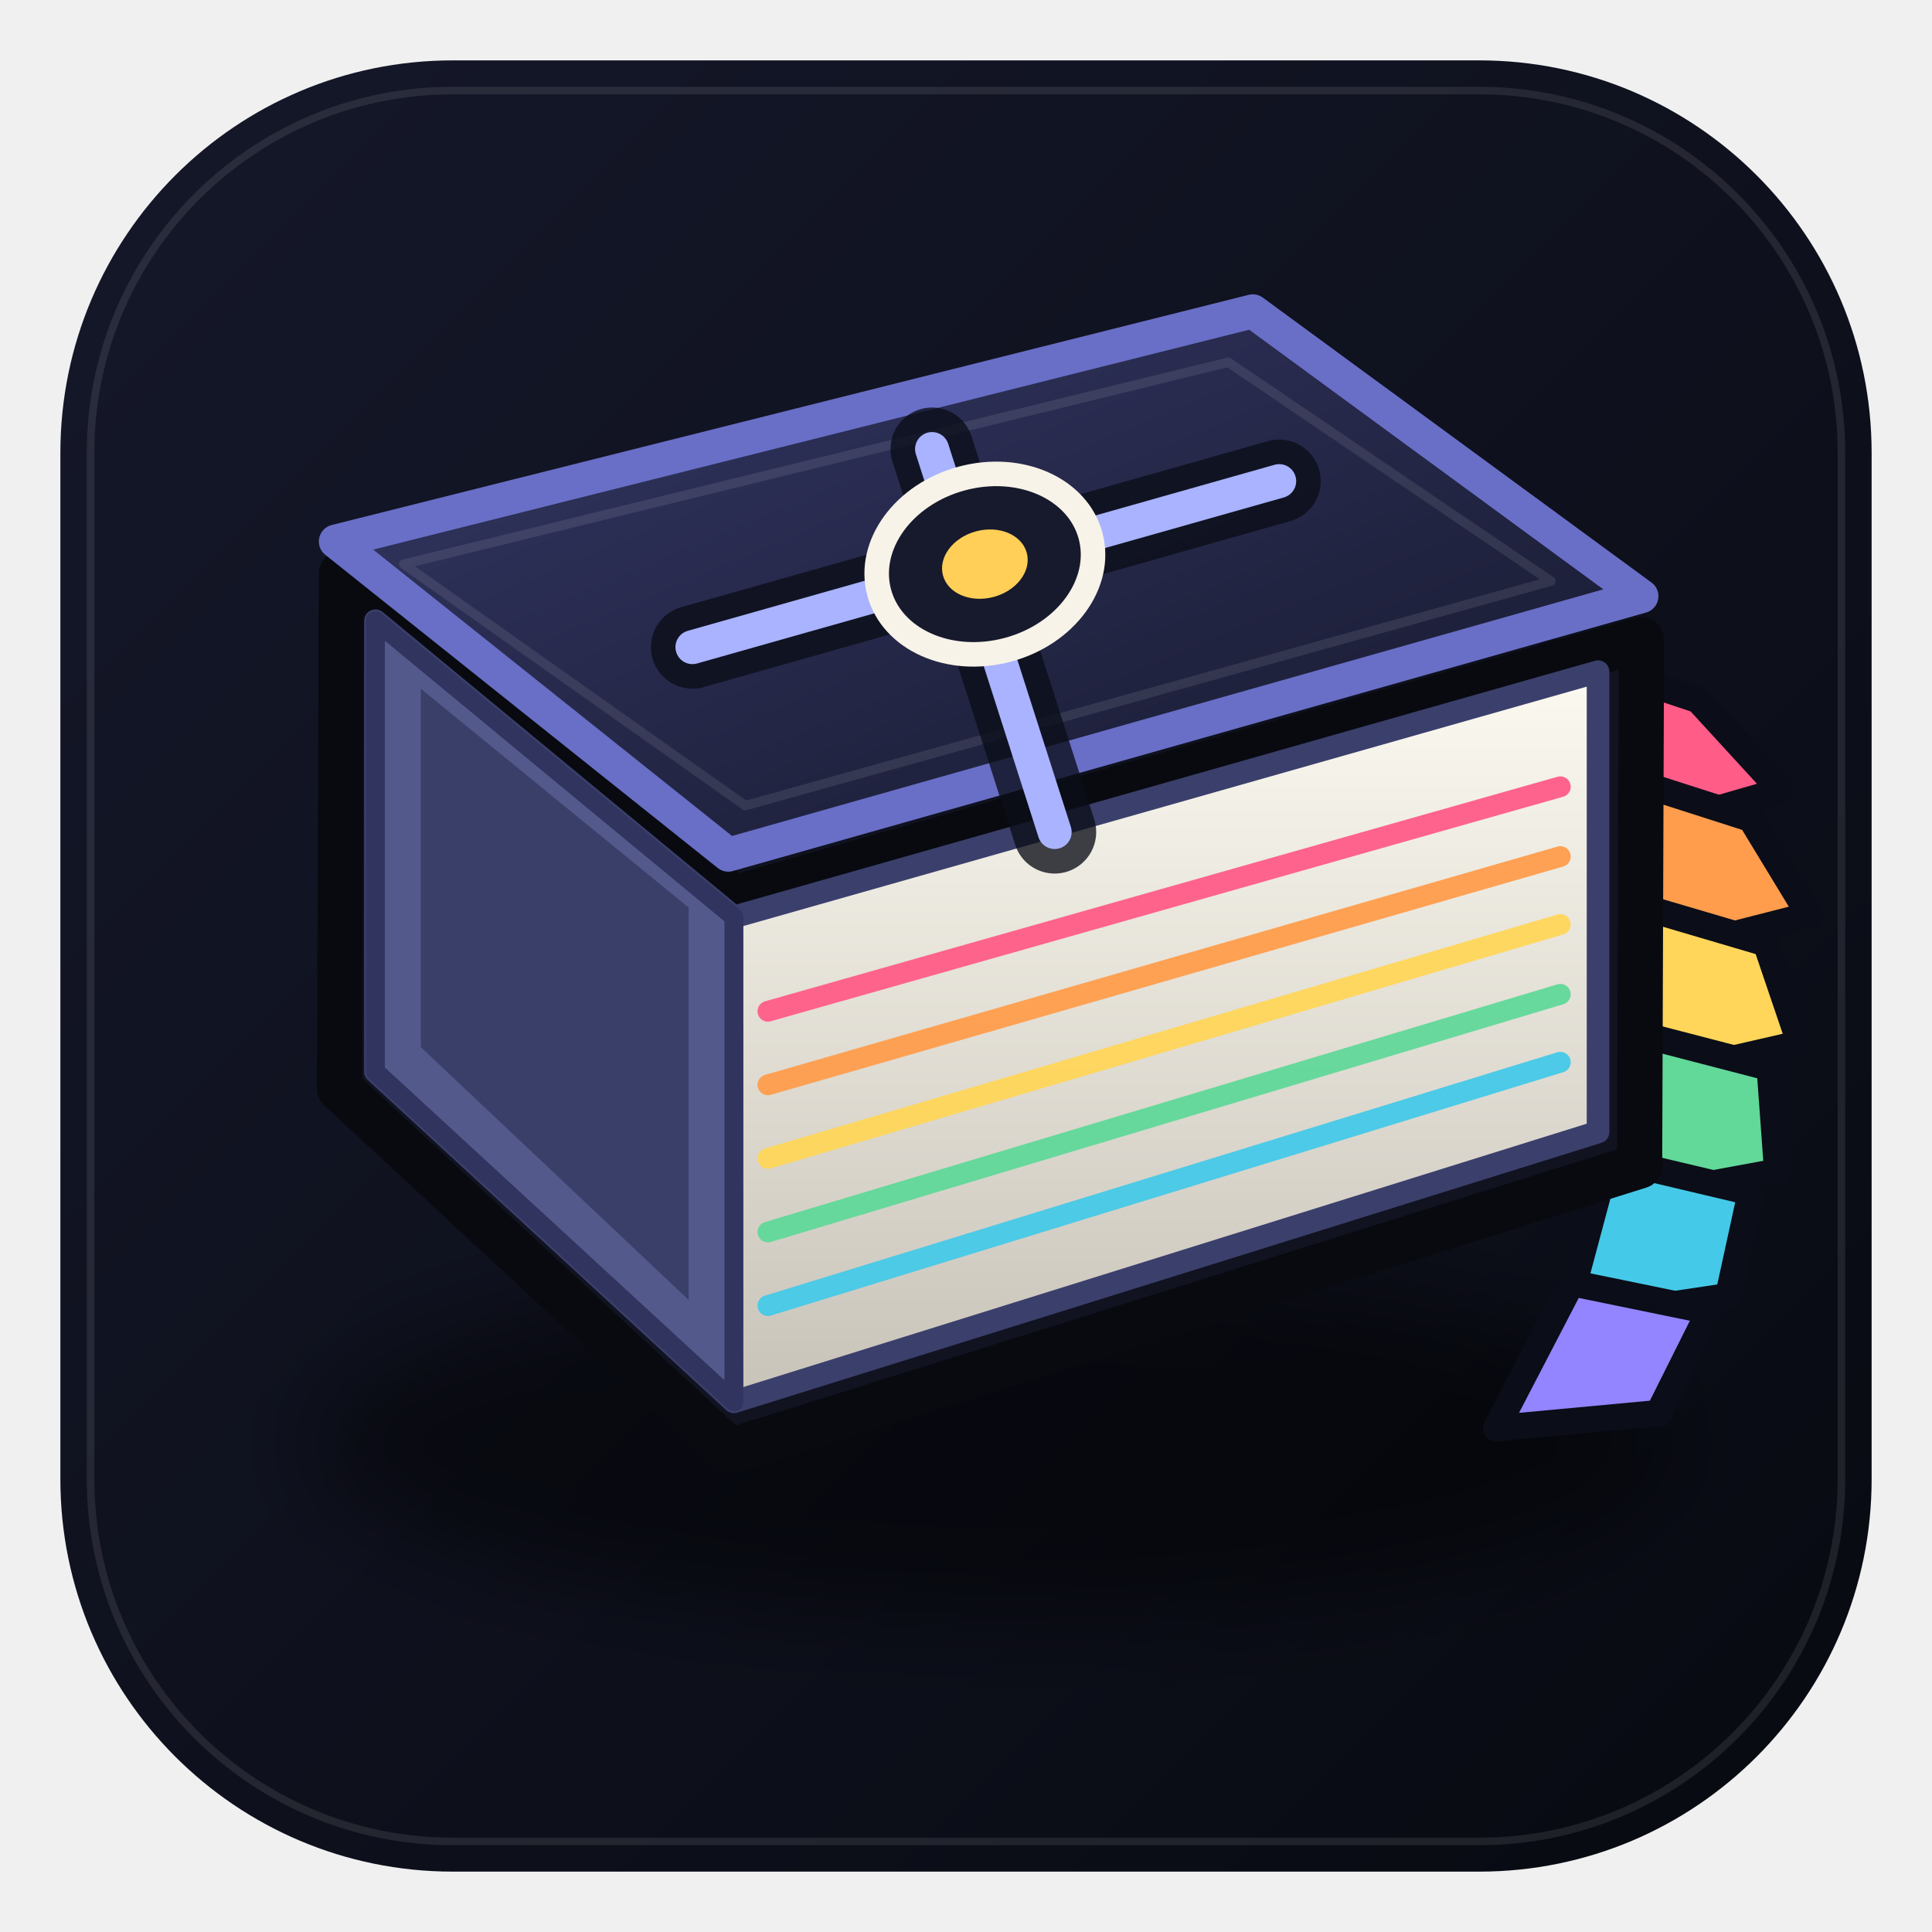
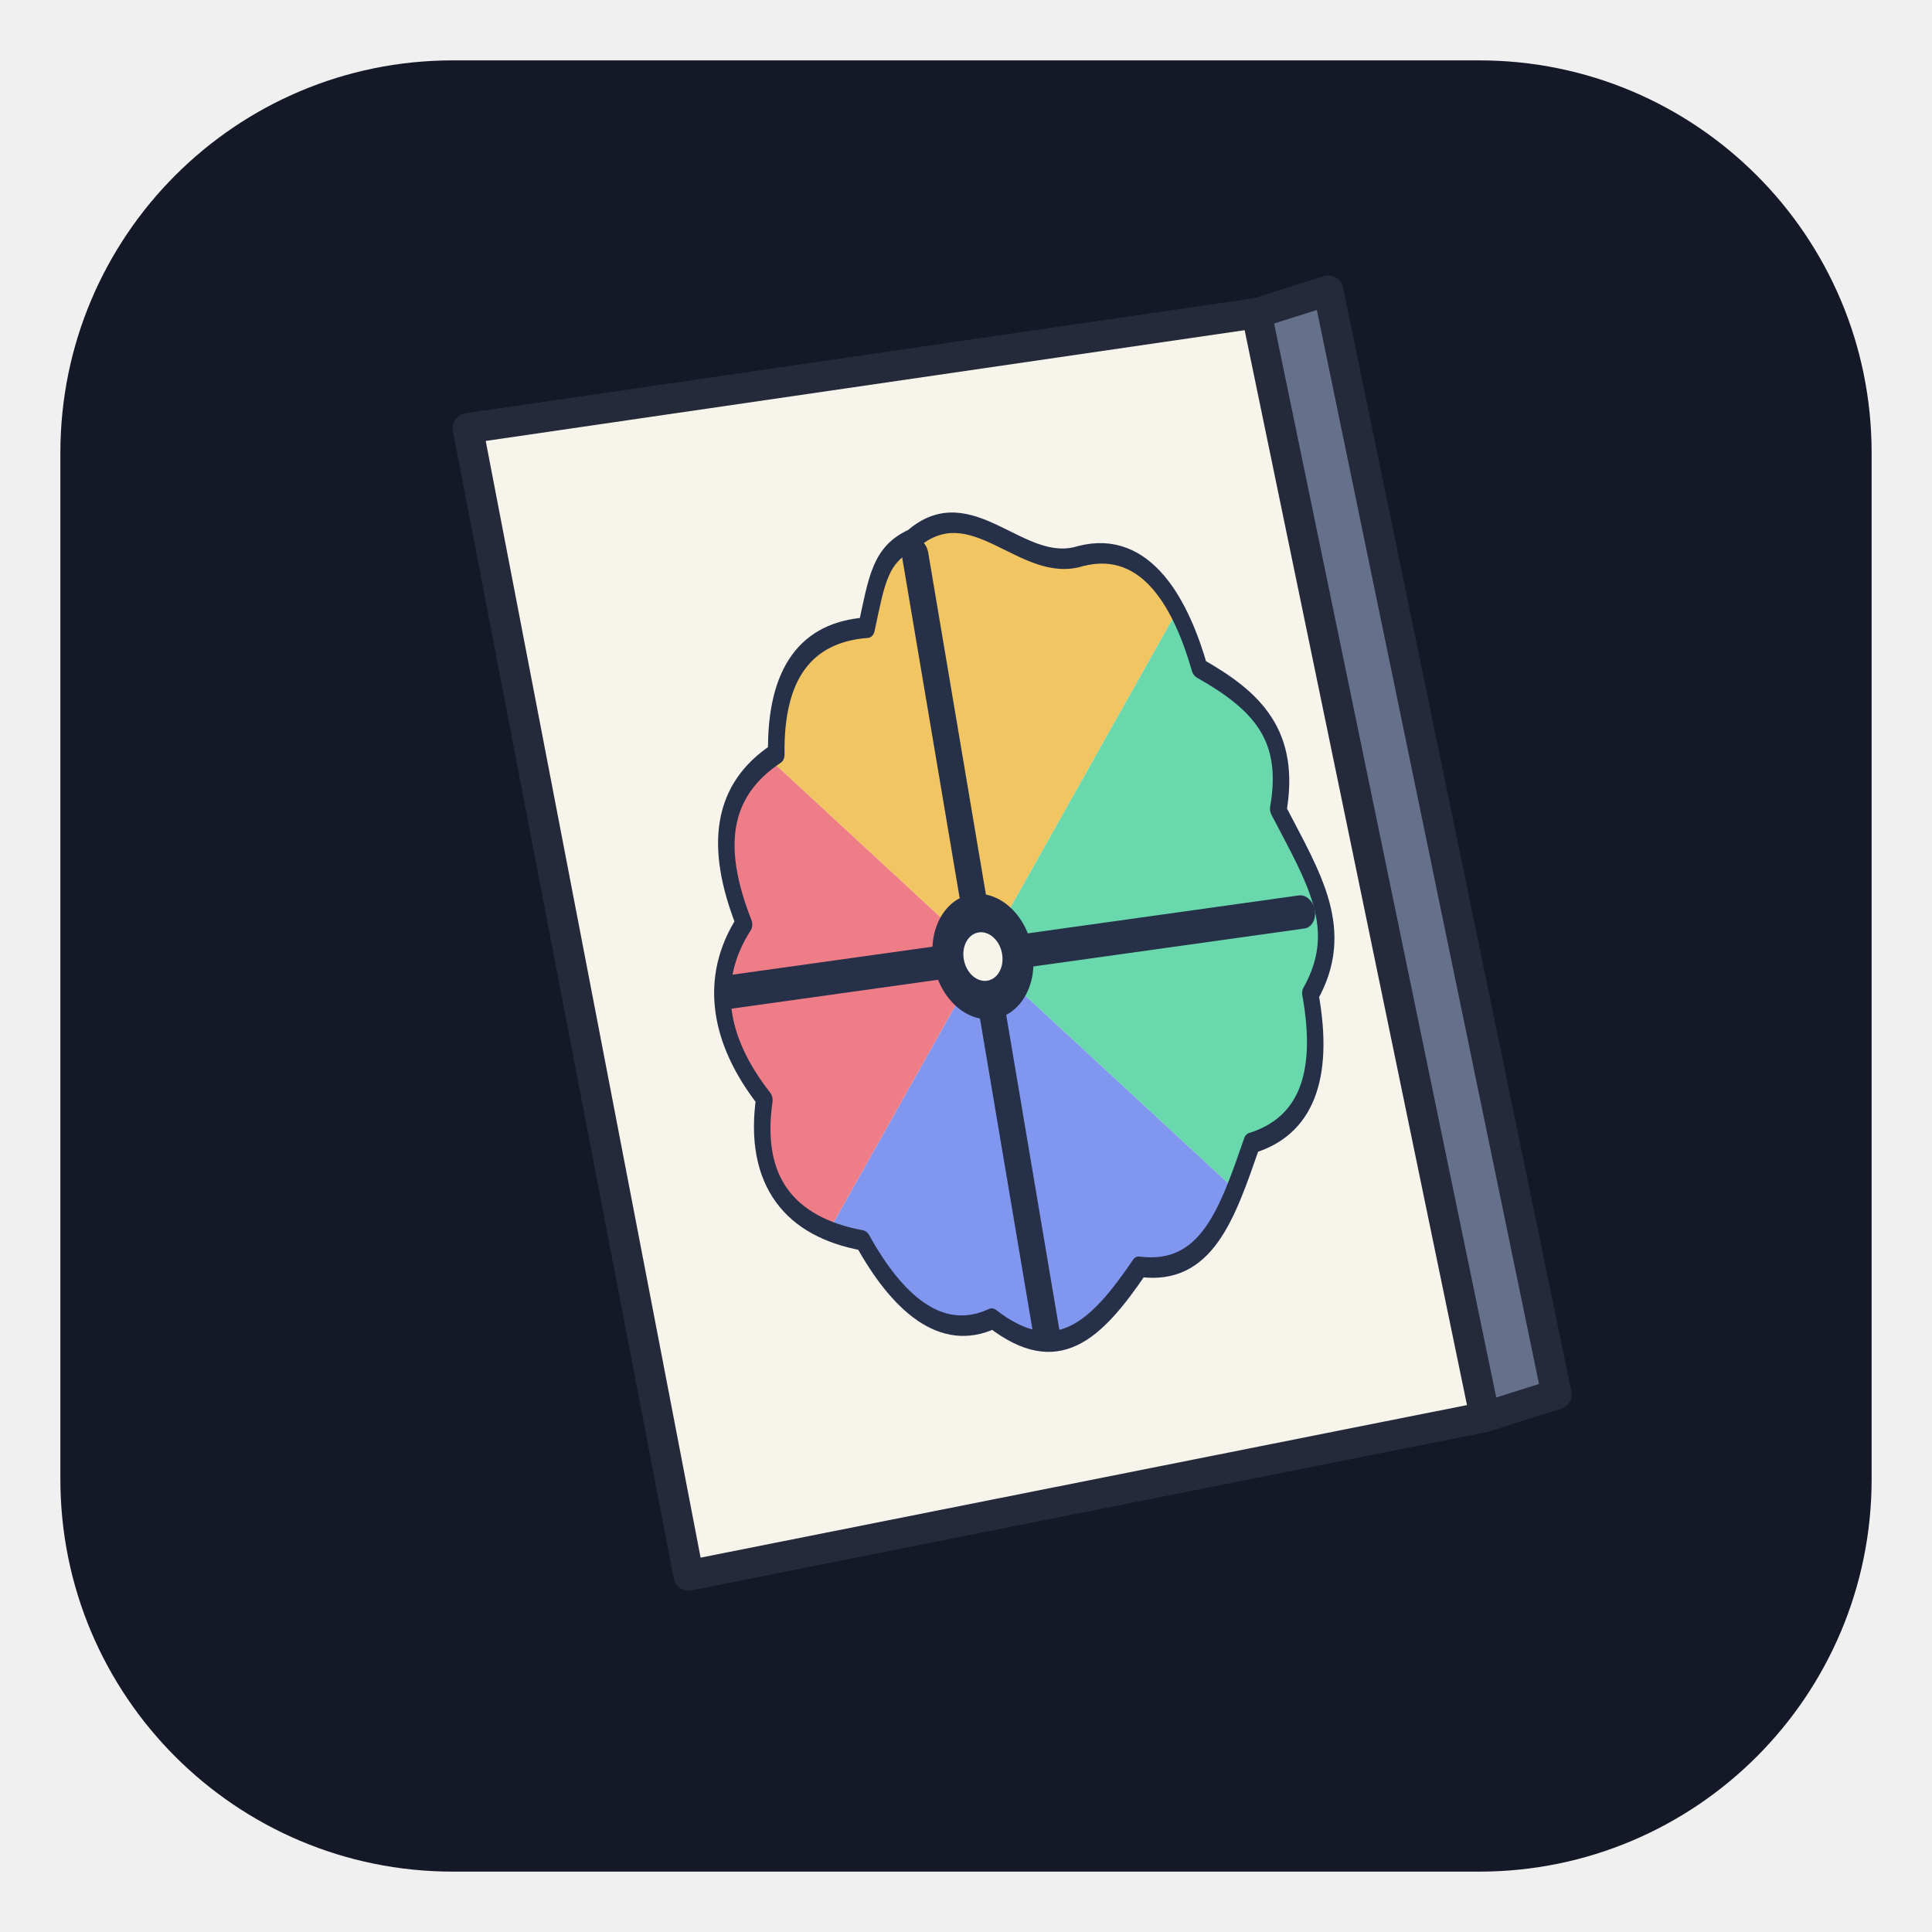
<svg xmlns="http://www.w3.org/2000/svg" viewBox="0 0 1024 1024" role="img" aria-labelledby="title description">
  <defs>
-     <linearGradient id="background" x1="0" y1="0" x2="1" y2="1">
-       <stop offset="0" stop-color="#15182a" />
-       <stop offset="1" stop-color="#080a11" />
-     </linearGradient>
-     <linearGradient id="cover" x1="0" y1="0" x2="1" y2="1">
-       <stop offset="0" stop-color="#353866" />
-       <stop offset="0.58" stop-color="#222543" />
-       <stop offset="1" stop-color="#17192d" />
-     </linearGradient>
-     <linearGradient id="pages" x1="0" y1="0" x2="0" y2="1">
-       <stop offset="0" stop-color="#fffdf4" />
-       <stop offset="1" stop-color="#c8c3b9" />
-     </linearGradient>
-     <filter id="shadow" x="-20%" y="-20%" width="150%" height="170%">
-       <feGaussianBlur stdDeviation="24" />
-     </filter>
+     <path id="flubber-shape" d="M512 184C578 151 612 223 672 215C740 209 762 265 769 314C819 345 847 375 822 431C845 487 869 530 823 576C824 642 796 677 742 684C707 735 677 781 613 767C560 812 516 836 462 791C408 804 372 768 349 717C281 699 252 660 277 598C242 548 242 500 286 461C269 398 286 356 345 334C357 272 394 244 453 247C471 211 478 192 512 184Z" />
+     <clipPath id="flubber-clip">
+       <use href="#flubber-shape" />
+     </clipPath>
  </defs>
-   <rect x="32" y="32" width="960" height="960" rx="208" fill="url(#background)" />
-   <rect x="48" y="48" width="928" height="928" rx="192" fill="none" stroke="#ffffff" stroke-opacity="0.09" stroke-width="4" />
-   <ellipse cx="526" cy="765" rx="360" ry="92" fill="#000000" opacity="0.44" filter="url(#shadow)" />
-   <g stroke="#0b0d18" stroke-width="14" stroke-linejoin="round">
-     <path d="M822 345l78 26 44 48-83 24z" fill="#ff5c88" />
-     <path d="M850 409l78 25 31 51-86 22z" fill="#ff9d4d" />
-     <path d="M858 477l78 23 18 53-87 20z" fill="#ffd65a" />
-     <path d="M861 546l77 20 4 55-87 16z" fill="#62d899" />
-     <path d="M852 614l76 18-12 55-87 13z" fill="#45c9e8" />
-     <path d="M833 680l73 15-27 54-86 8z" fill="#9285ff" />
+   <rect x="32" y="32" width="960" height="960" rx="208" fill="#141827" />
+   <path d="M248 227 666 166 704 154 825 739 787 751 365 835Z" fill="#65708a" stroke="#252a3b" stroke-width="16" stroke-linejoin="round" />
+   <path d="M248 227 666 166 787 751 365 835Z" fill="#f7f4eb" stroke="#252a3b" stroke-width="16" stroke-linejoin="round" />
+   <g transform="matrix(0.5346 -0.0748 0.1138 0.6744 189 200)">
+     <g clip-path="url(#flubber-clip)">
+       <path d="M512 512 0 0H1024Z" fill="#f1c562" />
+       <path d="M512 512 1024 0V1024Z" fill="#69d8ac" />
+       <path d="M512 512 1024 1024H0Z" fill="#8096ef" />
+       <path d="M512 512 0 1024V0Z" fill="#ef7d88" />
+       <path d="M512 196V828M196 512H828" fill="none" stroke="#263048" stroke-width="26" stroke-linecap="round" />
+     </g>
+     <use href="#flubber-shape" fill="none" stroke="#263048" stroke-width="16" stroke-linejoin="round" />
+     <circle cx="512" cy="512" r="49" fill="#263048" />
+     <circle cx="512" cy="512" r="19" fill="#f7f4eb" />
  </g>
-   <path d="M181 304l208 172 481-137-1 279-482 151-207-192z" fill="#111321" stroke="#080a10" stroke-width="24" stroke-linejoin="round" />
-   <path d="M199 329l190 157 458-130v244L389 743 199 568z" fill="url(#pages)" stroke="#3b3f6b" stroke-width="12" stroke-linejoin="round" />
-   <path d="M199 329l190 157v257L199 568z" fill="#54598c" stroke="#30345f" stroke-width="10" stroke-linejoin="round" />
-   <path d="M223 365l142 116v208L223 555z" fill="#31355d" opacity="0.72" />
-   <g fill="none" stroke-linecap="round" stroke-width="11" opacity="0.95">
-     <path d="M407 536l420-119" stroke="#ff5c88" />
-     <path d="M407 575l420-121" stroke="#ff9d4d" />
-     <path d="M407 614l420-124" stroke="#ffd65a" />
-     <path d="M407 653l420-126" stroke="#62d899" />
-     <path d="M407 692l420-129" stroke="#45c9e8" />
-   </g>
-   <path d="M178 287l208 166 484-137-206-151z" fill="url(#cover)" stroke="#696fc7" stroke-width="18" stroke-linejoin="round" />
-   <path d="M214 299l181 128 427-119-171-116z" fill="none" stroke="#ffffff" stroke-opacity="0.09" stroke-width="5" stroke-linejoin="round" />
-   <g fill="none" stroke-linecap="round" stroke-linejoin="round">
-     <path d="M367 343l311-88M494 238l65 203" stroke="#0b0d18" stroke-opacity="0.78" stroke-width="44" />
-     <path d="M367 343l311-88M494 238l65 203" stroke="#a9b3ff" stroke-width="18" />
-   </g>
-   <ellipse cx="522" cy="299" rx="58" ry="47" transform="rotate(-15 522 299)" fill="#17192d" stroke="#f7f3e8" stroke-width="13" />
-   <ellipse cx="522" cy="299" rx="23" ry="18" transform="rotate(-15 522 299)" fill="#ffcf57" />
</svg>
